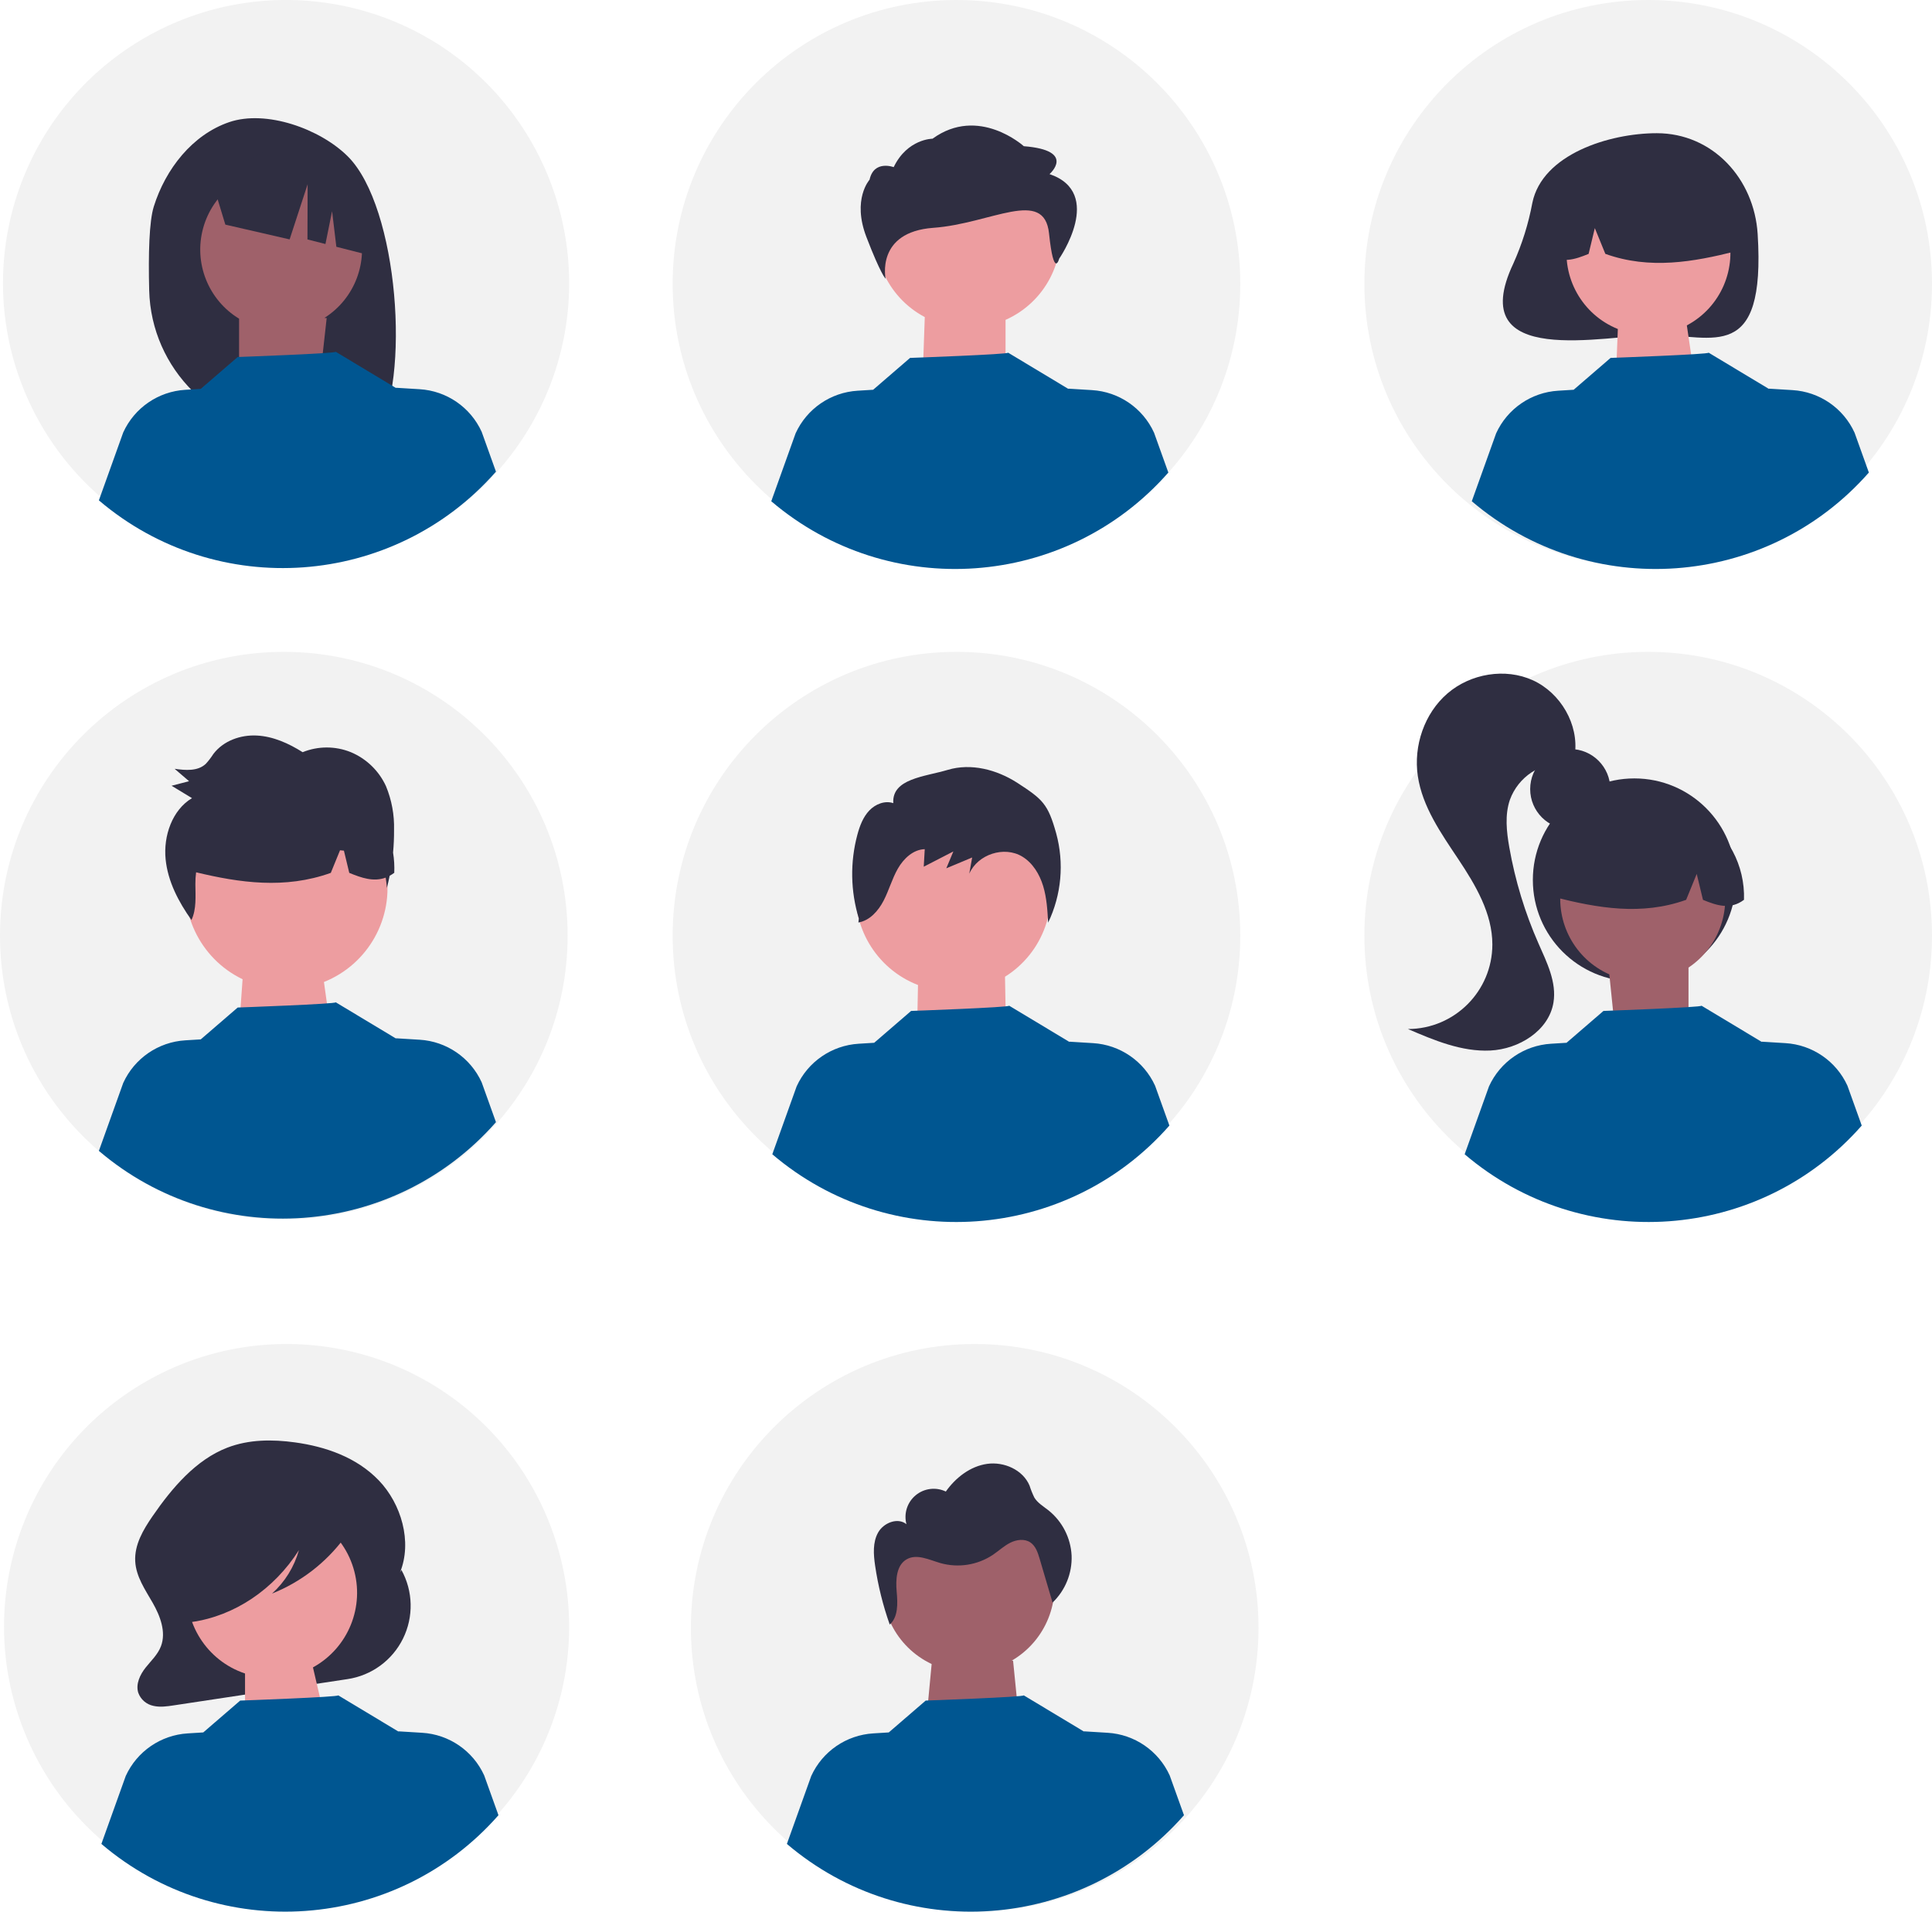
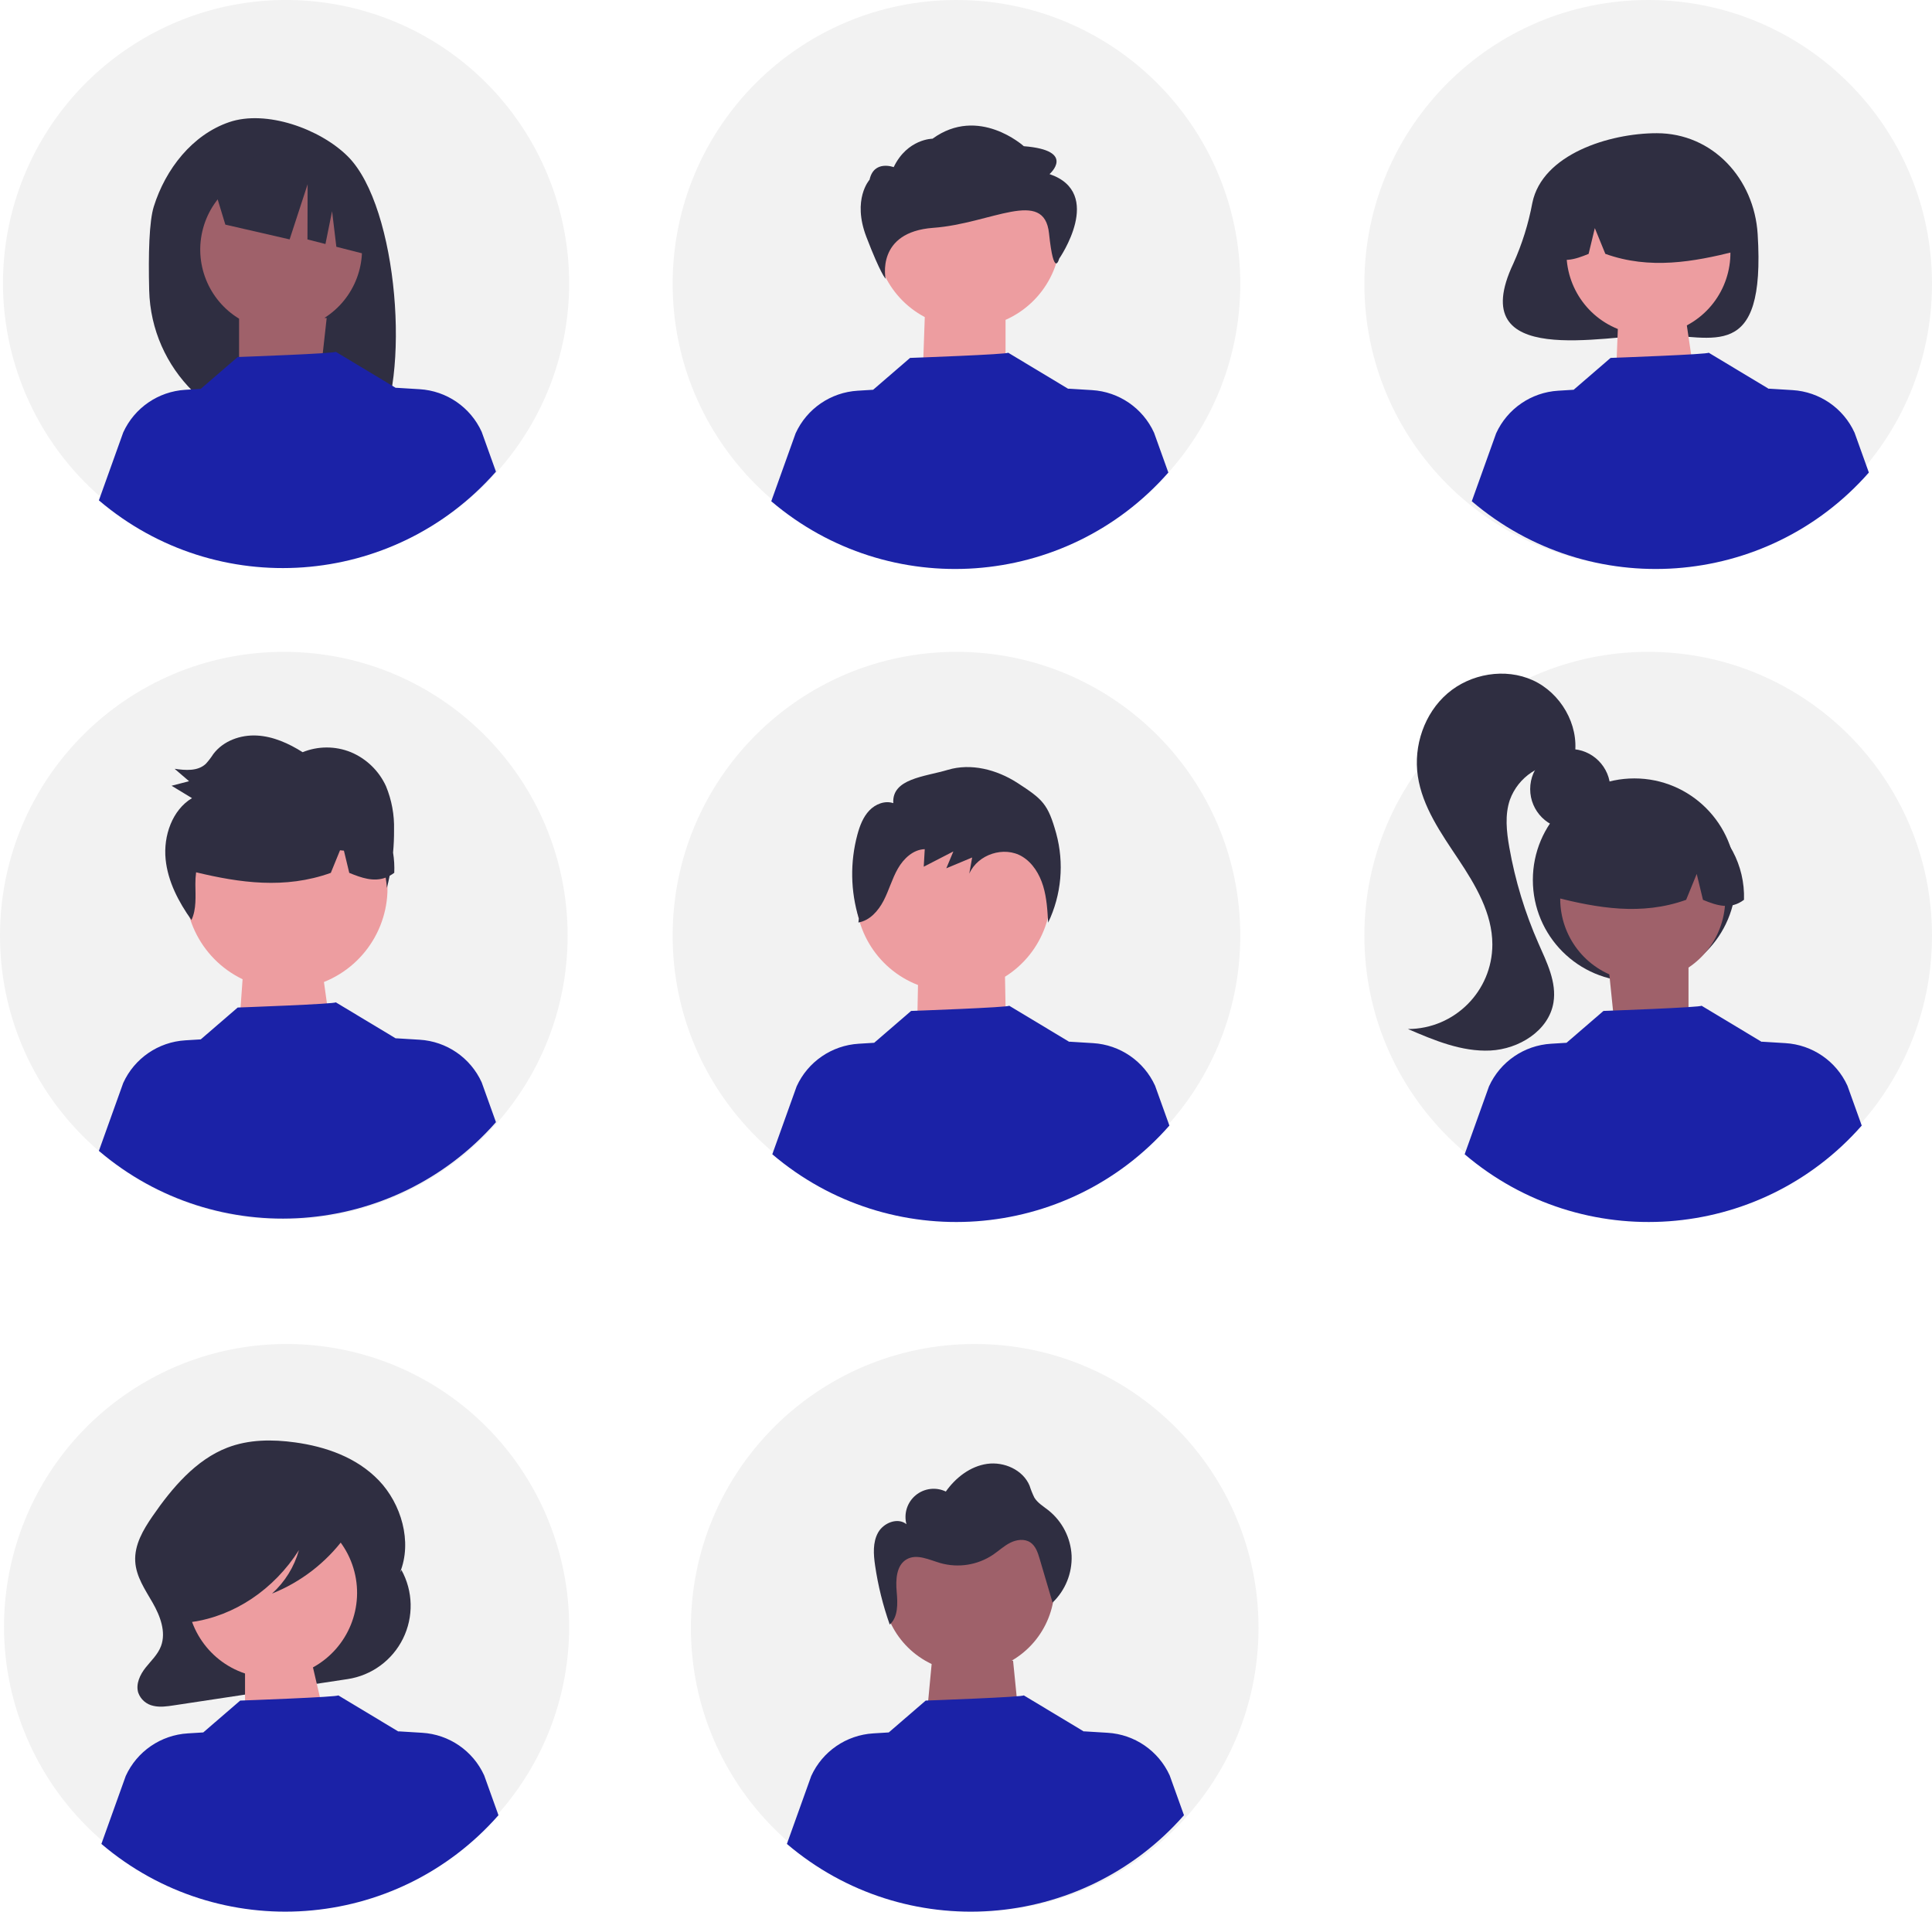
<svg xmlns="http://www.w3.org/2000/svg" width="889.408" height="880" viewBox="0 0 889.408 880">
  <g transform="translate(-571.84 -157.975)">
    <circle cx="130.655" cy="130.655" r="130.655" transform="translate(571.84 458.043)" fill="#f2f2f2" />
    <path d="M473.765,198.861a130.317,130.317,0,1,1-38-92.554,130.655,130.655,0,0,1,38,92.554Z" transform="translate(360.093 90)" fill="#f2f2f2" />
    <circle cx="130.655" cy="130.655" r="130.655" transform="translate(1199.938 458.043)" fill="#f2f2f2" />
    <circle cx="130.655" cy="130.655" r="130.655" transform="translate(881.501 157.975)" fill="#f2f2f2" />
    <path d="M130.655,0A130.655,130.655,0,1,1,0,130.655,130.655,130.655,0,0,1,130.655,0Z" transform="translate(1199.938 157.975)" fill="#f2f2f2" />
    <circle cx="130.655" cy="130.655" r="130.655" transform="translate(881.501 458.043)" fill="#f2f2f2" />
    <path d="M473.765,735.8a130.078,130.078,0,1,1-38.1-92.557,130.655,130.655,0,0,1,38.1,92.557Z" transform="translate(360.093 171.518)" fill="#f2f2f2" />
    <circle cx="130.655" cy="130.655" r="130.655" transform="translate(889.897 776.662)" fill="#f2f2f2" />
    <path d="M273.616,149.869c5.4-17.218,17.688-33.009,34.679-38.83s41.872,3.046,54.646,15.777C386.306,150.1,392.008,230.1,375.955,255.383c-3.193-.169-14.211-.294-17.443-.415l-4.572-15.237v15.087q-7.723-.239-15.567-.33a67.748,67.748,0,0,1-66.887-66.076C271.068,171.644,271.487,156.654,273.616,149.869Z" transform="translate(369.03 103.169)" fill="#2f2e41" />
    <path d="M17.872,97.439V69.049A37.238,37.238,0,1,1,57.15,68.7l1.05.061L55.008,97.439Z" transform="translate(664.031 235.627)" fill="#9f616a" />
    <path d="M296.311,136.163,339.184,114.7h0a53.888,53.888,0,0,1,31.562,44.647l1.069,12.8-17.953-4.57L351.895,151.2,348.846,166.3l-8.285-2.108.079-25.411-8.29,25.393-29.592-6.8Z" transform="translate(372.819 104.001)" fill="#2f2e41" />
    <circle cx="18.446" cy="18.446" r="18.446" transform="translate(1276.268 502.779)" fill="#2f2e41" />
    <circle cx="46.731" cy="46.731" r="46.731" transform="translate(1277.498 516.305)" fill="#2f2e41" />
    <path d="M24.849,94.884,22.577,72.7a37.982,37.982,0,1,1,36.457-3.122V94.884Z" transform="translate(1290.122 533.806)" fill="#9f616a" />
    <path d="M623.407,394.487a43.5,43.5,0,0,0-66.132,37.962c19.35,4.858,39.678,8.576,60.313,1.162l4.873-11.927,2.873,11.935c6.284,2.569,12.584,4.742,18.885-.025a44.414,44.414,0,0,0-20.811-39.108Z" transform="translate(730.477 138.585)" fill="#2f2e41" />
    <path d="M555.99,340.292c-12.756-5.849-28.76-3.1-39.381,6.067s-15.67,24.1-13.62,37.979c2.092,14.162,10.7,26.357,18.637,38.271s15.689,24.969,15.68,39.285a38.942,38.942,0,0,1-38.865,38.918c12.1,5.21,24.731,10.521,37.892,9.9s26.954-9.078,29.1-22.077c1.547-9.366-3.048-18.5-6.881-27.184a192.288,192.288,0,0,1-13.439-44.238c-1.28-7.27-2.114-14.914.257-21.9a25.722,25.722,0,0,1,25.553-16.879l4.348-3.912C577.206,360.62,568.745,346.14,555.99,340.292Z" transform="translate(721.55 130.858)" fill="#2f2e41" />
    <path d="M826.114,141.266a122.756,122.756,0,0,1-8.759,27.955c-23.048,48.757,42.588,32.865,66.044,32.865,25.646,0,50.183,13.486,46.435-46.436-1.6-25.6-20.79-46.436-46.435-46.436C861.494,109.215,830.694,118.951,826.114,141.266Z" transform="translate(451.156 110.079)" fill="#2f2e41" />
    <path d="M23.646,72.752a37.737,37.737,0,1,1,31.76-1.669l4.767,32.358L22.38,104.608Z" transform="translate(1292.98 236.68)" fill="#ed9da0" />
    <path d="M851.2,124.513a43.223,43.223,0,0,1,65.715,37.722c-19.228,4.827-39.427,8.522-59.932,1.155l-4.842-11.851-2.855,11.86c-6.244,2.552-12.5,4.712-18.766-.025a44.133,44.133,0,0,1,20.68-38.861Z" transform="translate(453.884 111.442)" fill="#2f2e41" />
    <path d="M24.316,117.269l2.061-28.762a46.543,46.543,0,1,1,37.452,1.269l3.845,27.493Z" transform="translate(657.141 520.245)" fill="#ed9da0" />
    <path d="M20.119,102.672l2.57-27.192a39.636,39.636,0,1,1,36.871-1.566l.618.038,2.87,28.72Z" transform="translate(978.04 848.505)" fill="#9f616a" />
    <path d="M22.691,80.281A42.6,42.6,0,1,1,59.87,81.567v25.964l-38.175.985Z" transform="translate(974.878 223.655)" fill="#ed9da0" />
    <path d="M642.787,134.5s12.567-10.91-11.838-12.838c0,0-20.8-18.873-42.011-3.45,0,0-11.567,0-17.892,13.089,0,0-9.1-3.45-11.1,5.783,0,0-8.131,8.983-1.474,26.333s8.868,19.278,8.868,19.278-4.671-21.531,21.954-23.459,51.051-18.607,53.27,2.6,4.658,11.626,4.658,11.626S668.3,143.179,642.787,134.5Z" transform="translate(412.206 103.615)" fill="#2f2e41" />
    <path d="M28.713,86.867a44.947,44.947,0,1,1,40.05-3.811l.545,29.361-41.119.551Z" transform="translate(965.734 524.547)" fill="#ed9da0" />
    <path d="M388.44,699.292h0l-.647,1.165c5.754-14.181.522-31.656-9.743-42.349s-24.535-15.582-38.586-17.521c-10.431-1.44-21.258-1.4-31.177,2.423-14.363,5.533-25.337,18.342-34.5,31.666-4.191,6.094-8.311,13.042-7.894,20.66.388,7.069,4.584,13.068,8.02,19.065s6.306,13.438,3.84,19.984c-1.47,3.9-4.576,6.71-7.1,9.9s-4.593,7.5-3.376,11.508a9.389,9.389,0,0,0,6.995,6.079c3.047.71,6.207.246,9.293-.22l80.092-12.1a34.134,34.134,0,0,0,24.777-50.26Z" transform="translate(368.199 181.371)" fill="#2f2e41" />
    <path d="M26.739,95.029V76.306a39.163,39.163,0,1,1,31.273-2.814l5.022,21.538Z" transform="translate(657.901 852.037)" fill="#ed9da0" />
-     <path d="M435.16,800.757a130.609,130.609,0,0,1-182.795,13.211l11.207-31.27a33.627,33.627,0,0,1,28.563-19.615l7.129-.438,17-14.662s45.805-1.635,45.126-2.419l27.746,16.689-.023-.115,10.907.668a33.613,33.613,0,0,1,28.564,19.615Z" transform="translate(366.15 192.827)" fill="#005691" />
-     <path d="M709.16,800.757a130.61,130.61,0,0,1-182.8,13.211l11.207-31.27a33.627,33.627,0,0,1,28.564-19.615l7.129-.438,17-14.662s45.805-1.635,45.126-2.419l27.746,16.689-.023-.115,10.907.668a33.613,33.613,0,0,1,28.563,19.615Z" transform="translate(407.731 192.827)" fill="#005691" />
+     <path d="M435.16,800.757a130.609,130.609,0,0,1-182.795,13.211l11.207-31.27a33.627,33.627,0,0,1,28.563-19.615l7.129-.438,17-14.662s45.805-1.635,45.126-2.419l27.746,16.689-.023-.115,10.907.668a33.613,33.613,0,0,1,28.564,19.615Z" transform="translate(366.15 192.827)" fill="#1B22A7" />
+     <path d="M709.16,800.757a130.61,130.61,0,0,1-182.8,13.211l11.207-31.27a33.627,33.627,0,0,1,28.564-19.615l7.129-.438,17-14.662s45.805-1.635,45.126-2.419l27.746,16.689-.023-.115,10.907.668a33.613,33.613,0,0,1,28.563,19.615Z" transform="translate(407.731 192.827)" fill="#1B22A7" />
    <path d="M364.657,670.662c-1.011-5.347-6.465-7.793-11.138-8.978a107.287,107.287,0,0,0-41.5-2.279c-10.1,1.44-20.434,4.615-27.761,12.5a37.336,37.336,0,0,0-9.441,24.045,28.634,28.634,0,0,0,3.427,15.276c2.637,4.462,7.13,7.7,11.77,7.586l.47,1.634c19.66-2.739,37.923-14.972,49.425-33.106a42.413,42.413,0,0,1-12.391,20.018,77.207,77.207,0,0,0,33.329-25.686C363.168,678.581,365.426,674.731,364.657,670.662Z" transform="translate(369.55 184.2)" fill="#2f2e41" />
-     <path d="M434.16,523.757a130.609,130.609,0,0,1-182.795,13.211l11.207-31.27a33.627,33.627,0,0,1,28.563-19.614l7.129-.438,17-14.662s45.805-1.636,45.126-2.419l27.746,16.689-.023-.115,10.907.668a33.613,33.613,0,0,1,28.564,19.614Z" transform="translate(365.998 150.791)" fill="#005691" />
-     <path d="M703.91,525.117a130.609,130.609,0,0,1-182.795,13.211l11.206-31.27a33.627,33.627,0,0,1,28.564-19.614l7.129-.438,17-14.662s45.805-1.636,45.126-2.419l27.746,16.689-.023-.115,10.907.668a33.613,33.613,0,0,1,28.563,19.614Z" transform="translate(724.991 150.998)" fill="#005691" />
-     <path d="M983.91,525.117a130.609,130.609,0,0,1-182.8,13.211l11.207-31.27a33.627,33.627,0,0,1,28.563-19.614l7.129-.438,17-14.662s45.805-1.636,45.126-2.419l27.746,16.689-.023-.115,10.907.668a33.613,33.613,0,0,1,28.563,19.614Z" transform="translate(126.266 150.998)" fill="#005691" />
-     <path d="M434.16,263.757a130.609,130.609,0,0,1-182.795,13.211l11.207-31.27a33.627,33.627,0,0,1,28.563-19.614l7.129-.438,17-14.662s45.805-1.635,45.126-2.419l27.746,16.689-.023-.115,10.907.668a33.613,33.613,0,0,1,28.564,19.614Z" transform="translate(365.998 111.335)" fill="#005691" />
-     <path d="M702.91,264.117a130.609,130.609,0,0,1-182.795,13.211l11.207-31.27a33.627,33.627,0,0,1,28.563-19.614l7.129-.438,17-14.662s45.805-1.636,45.126-2.419l27.746,16.689-.023-.115,10.907.668a33.613,33.613,0,0,1,28.564,19.614Z" transform="translate(406.782 111.39)" fill="#005691" />
-     <path d="M982.91,264.117a130.609,130.609,0,0,1-182.795,13.211l11.206-31.27a33.627,33.627,0,0,1,28.563-19.614l7.129-.438,17-14.662s45.805-1.636,45.126-2.419l27.746,16.689-.023-.115,10.907.668a33.613,33.613,0,0,1,28.563,19.614Z" transform="translate(449.273 111.39)" fill="#005691" />
+     <path d="M434.16,523.757a130.609,130.609,0,0,1-182.795,13.211l11.207-31.27a33.627,33.627,0,0,1,28.563-19.614l7.129-.438,17-14.662s45.805-1.636,45.126-2.419l27.746,16.689-.023-.115,10.907.668a33.613,33.613,0,0,1,28.564,19.614Z" transform="translate(365.998 150.791)" fill="#1B22A7" />
+     <path d="M703.91,525.117a130.609,130.609,0,0,1-182.795,13.211l11.206-31.27a33.627,33.627,0,0,1,28.564-19.614l7.129-.438,17-14.662s45.805-1.636,45.126-2.419l27.746,16.689-.023-.115,10.907.668a33.613,33.613,0,0,1,28.563,19.614Z" transform="translate(724.991 150.998)" fill="#1B22A7" />
+     <path d="M983.91,525.117a130.609,130.609,0,0,1-182.8,13.211l11.207-31.27a33.627,33.627,0,0,1,28.563-19.614l7.129-.438,17-14.662s45.805-1.636,45.126-2.419l27.746,16.689-.023-.115,10.907.668a33.613,33.613,0,0,1,28.563,19.614Z" transform="translate(126.266 150.998)" fill="#1B22A7" />
+     <path d="M434.16,263.757a130.609,130.609,0,0,1-182.795,13.211l11.207-31.27a33.627,33.627,0,0,1,28.563-19.614l7.129-.438,17-14.662s45.805-1.635,45.126-2.419l27.746,16.689-.023-.115,10.907.668a33.613,33.613,0,0,1,28.564,19.614Z" transform="translate(365.998 111.335)" fill="#1B22A7" />
+     <path d="M702.91,264.117a130.609,130.609,0,0,1-182.795,13.211l11.207-31.27a33.627,33.627,0,0,1,28.563-19.614l7.129-.438,17-14.662s45.805-1.636,45.126-2.419l27.746,16.689-.023-.115,10.907.668a33.613,33.613,0,0,1,28.564,19.614Z" transform="translate(406.782 111.39)" fill="#1B22A7" />
+     <path d="M982.91,264.117a130.609,130.609,0,0,1-182.795,13.211l11.206-31.27a33.627,33.627,0,0,1,28.563-19.614l7.129-.438,17-14.662s45.805-1.636,45.126-2.419l27.746,16.689-.023-.115,10.907.668a33.613,33.613,0,0,1,28.563,19.614Z" transform="translate(449.273 111.39)" fill="#1B22A7" />
    <path d="M928.021,403.26c-3.8-13.592-6.139-15.65-17.978-23.332-9.435-6.035-21.208-9.116-31.9-5.924s-25.824,4-25.125,15.333c-3.858-1.313-8.245.434-11.069,3.418s-4.343,7-5.431,11a69.9,69.9,0,0,0,.656,38.708l-.212,1.806c5.215-.863,9.17-5.337,11.63-10.1s3.875-10.056,6.541-14.706,7.093-8.8,12.374-8.944l-.465,8.073,13.631-7.023-3.242,7.756,11.9-4.975-1.331,7.458c3.935-8.957,16.105-12.892,24.384-7.884,4.808,2.909,7.962,8.092,9.622,13.535s1.987,11.2,2.3,16.893A59.075,59.075,0,0,0,928.021,403.26Z" transform="translate(130.048 138.357)" fill="#2f2e41" />
    <path d="M567.754,711.934c-.078-.217-.149-.436-.226-.653-.153.134-.3.273-.464.4Z" transform="translate(413.907 187.624)" fill="#2f2e41" />
    <path d="M652.152,689.278a28.5,28.5,0,0,0-10.641-20.8c-2.31-1.827-4.982-3.37-6.512-5.887a40.271,40.271,0,0,1-2.212-5.516c-3.043-7.243-11.715-11.092-19.494-10s-14.511,6.329-19.045,12.744a12.963,12.963,0,0,0-18.128,15.026c-4.028-3.245-10.544-.649-13.059,3.871s-2.116,10.052-1.368,15.171a143.349,143.349,0,0,0,6.736,27.159c3.922-3.454,3.681-9.744,3.2-15.061-.5-5.524-.2-12.268,4.631-14.994,4.667-2.634,10.331.258,15.477,1.753a29.251,29.251,0,0,0,24.2-3.806c2.681-1.814,5.067-4.085,7.957-5.543s6.567-1.964,9.257-.165c2.457,1.643,3.456,4.708,4.292,7.543l5.944,20.157a28.5,28.5,0,0,0,8.767-21.656Z" transform="translate(413.006 184.764)" fill="#2f2e41" />
    <path d="M382.765,405.14a103,103,0,0,0,.448-10.455,49.211,49.211,0,0,0-3.712-20.15,30.963,30.963,0,0,0-16.2-15.651,29.56,29.56,0,0,0-22.163.019c-6.415-4.053-13.543-7.266-21.05-7.664s-15.443,2.387-20.069,8.517a32.758,32.758,0,0,1-3.506,4.555c-3.719,3.444-9.37,2.947-14.312,2.243l6.652,5.7-8.051,2.1,9.394,5.7c-9.091,5.457-13.223,17.367-12.132,28.184,1.033,10.241,5.977,19.606,11.887,27.929,2.358-4.975,1.85-10.929,1.811-16.533a37.41,37.41,0,0,1,.332-5.436c19.974,4.788,40.845,7.861,62.011.256l4.247-10.4c.6.061,1.192.119,1.788.182l2.461,10.223c5.579,2.28,11.17,4.273,16.763,2.179.272,1.579.436,3.19.562,4.739.48-1.853.9-3.719,1.272-5.593a16.538,16.538,0,0,0,2.118-1.353,45.507,45.507,0,0,0-.55-9.3Z" transform="translate(370.024 145.329)" fill="#2f2e41" />
  </g>
</svg>
